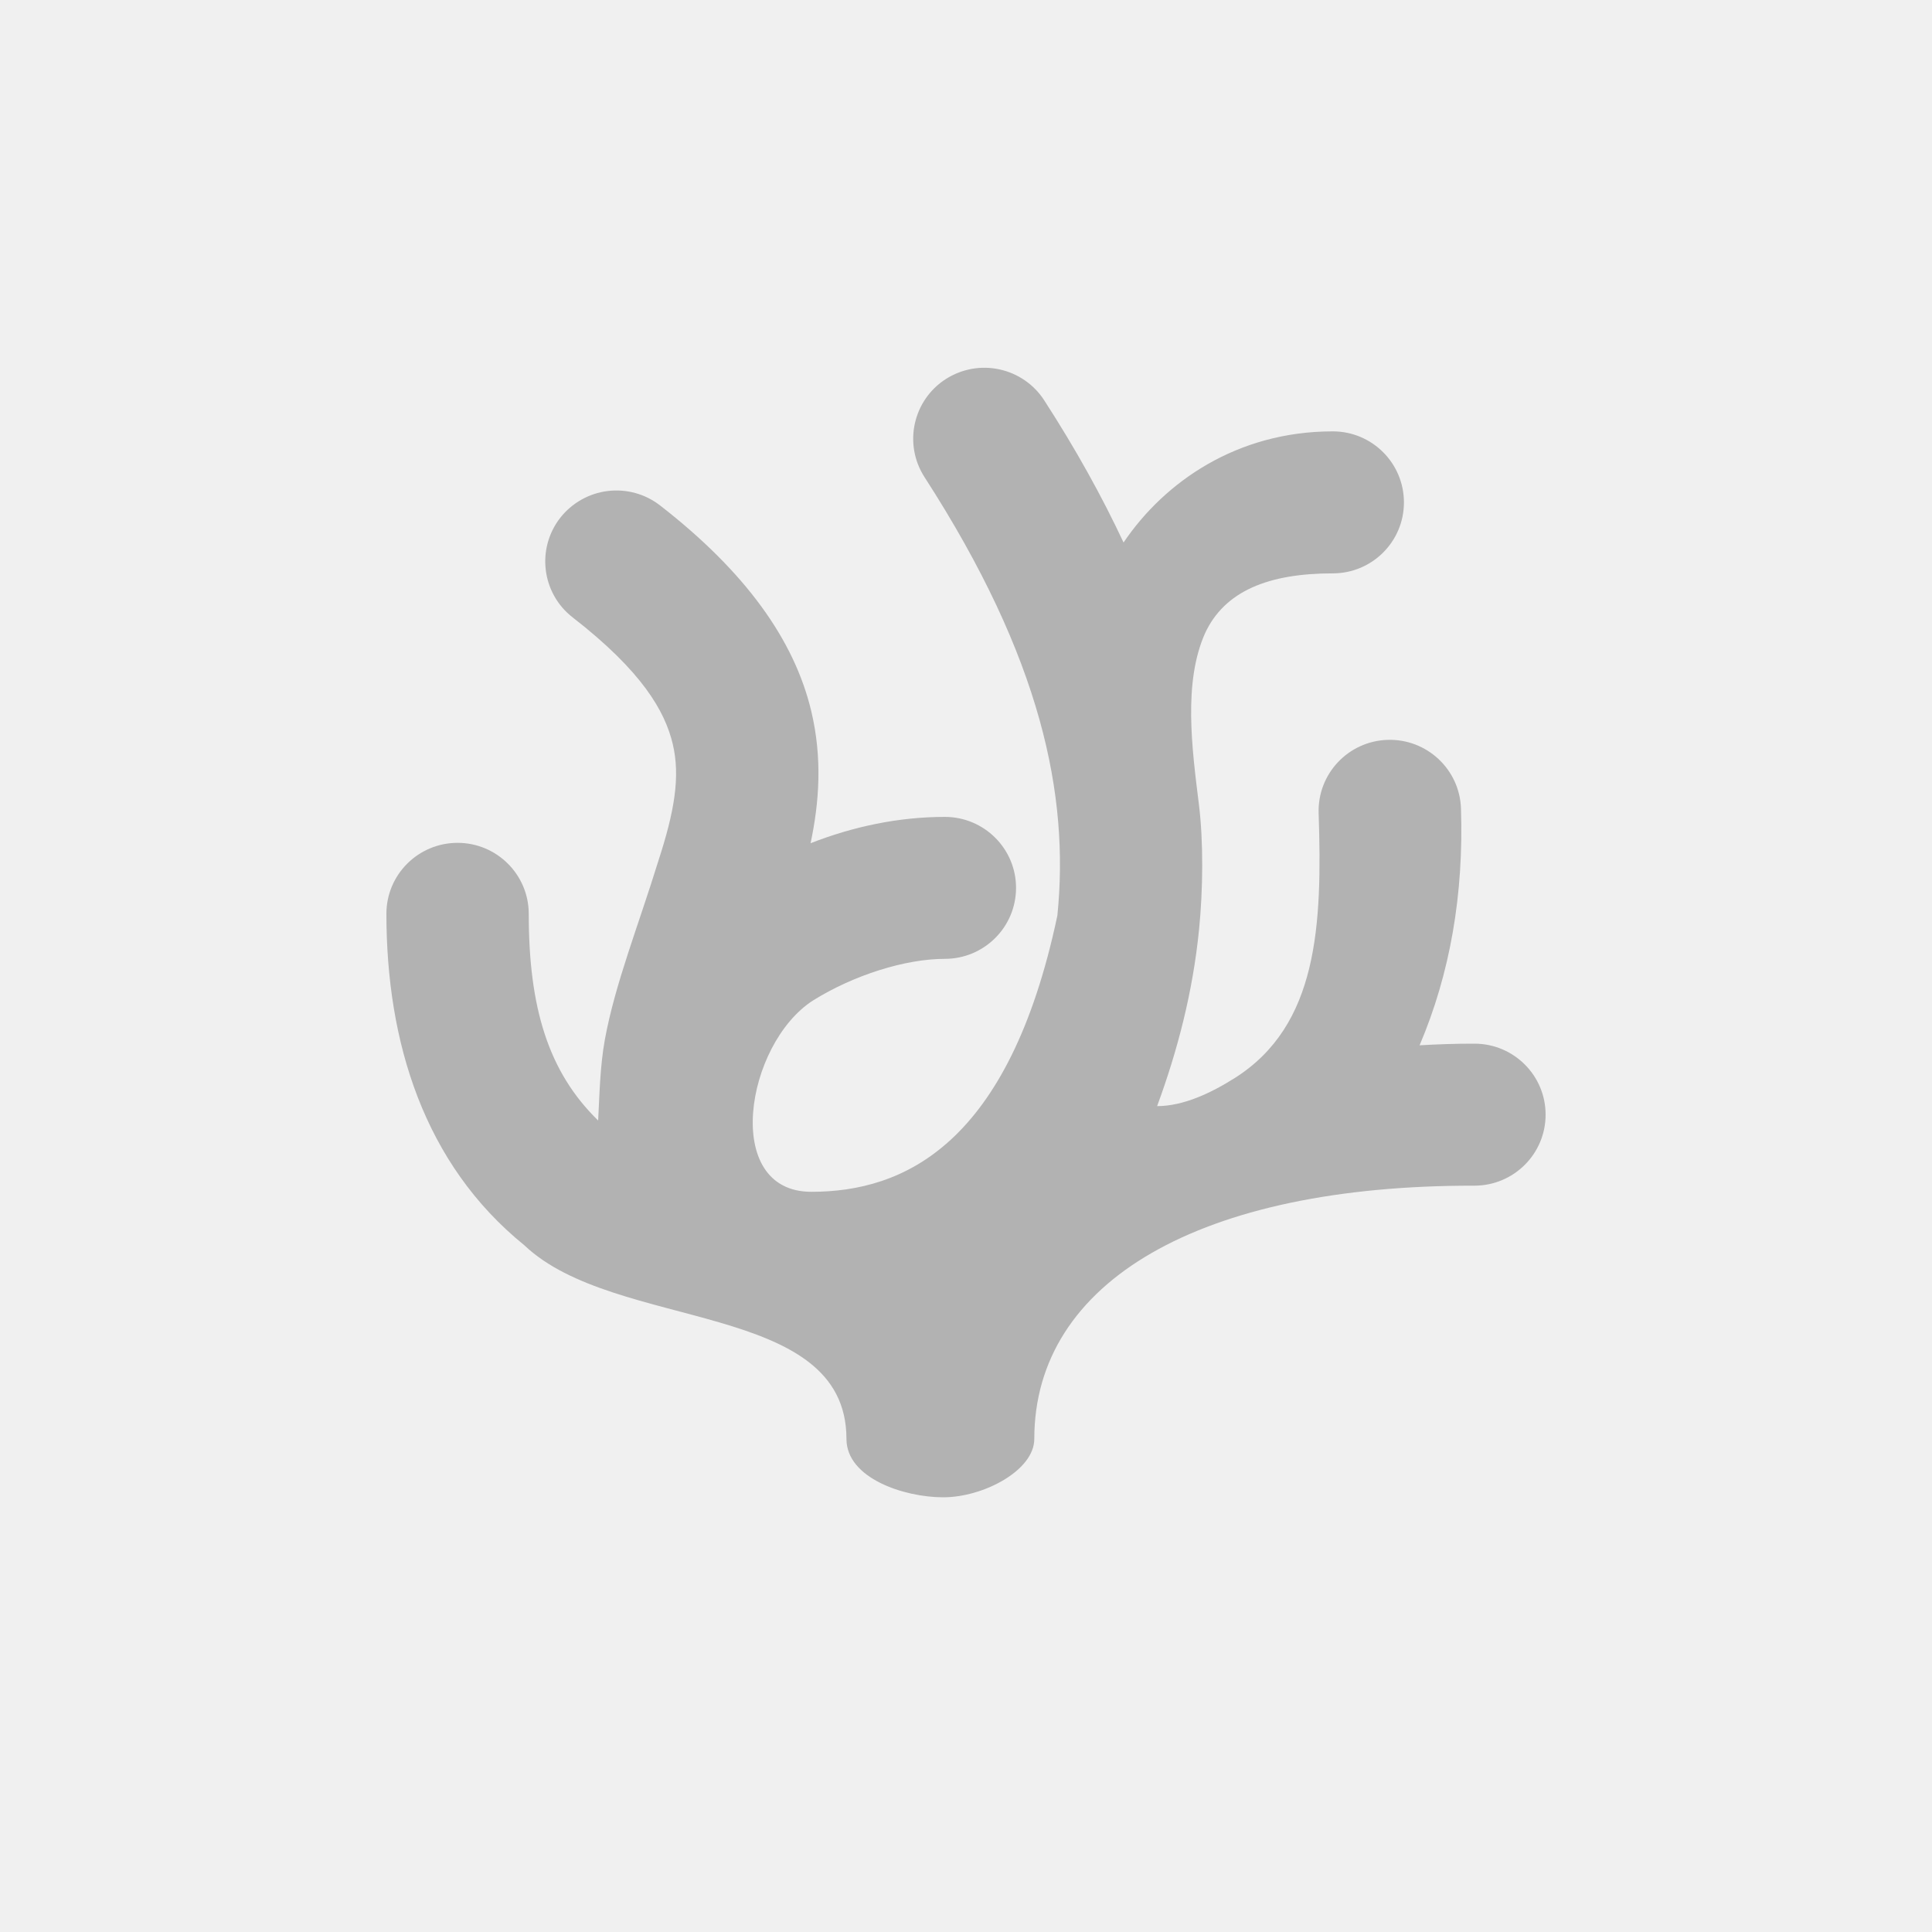
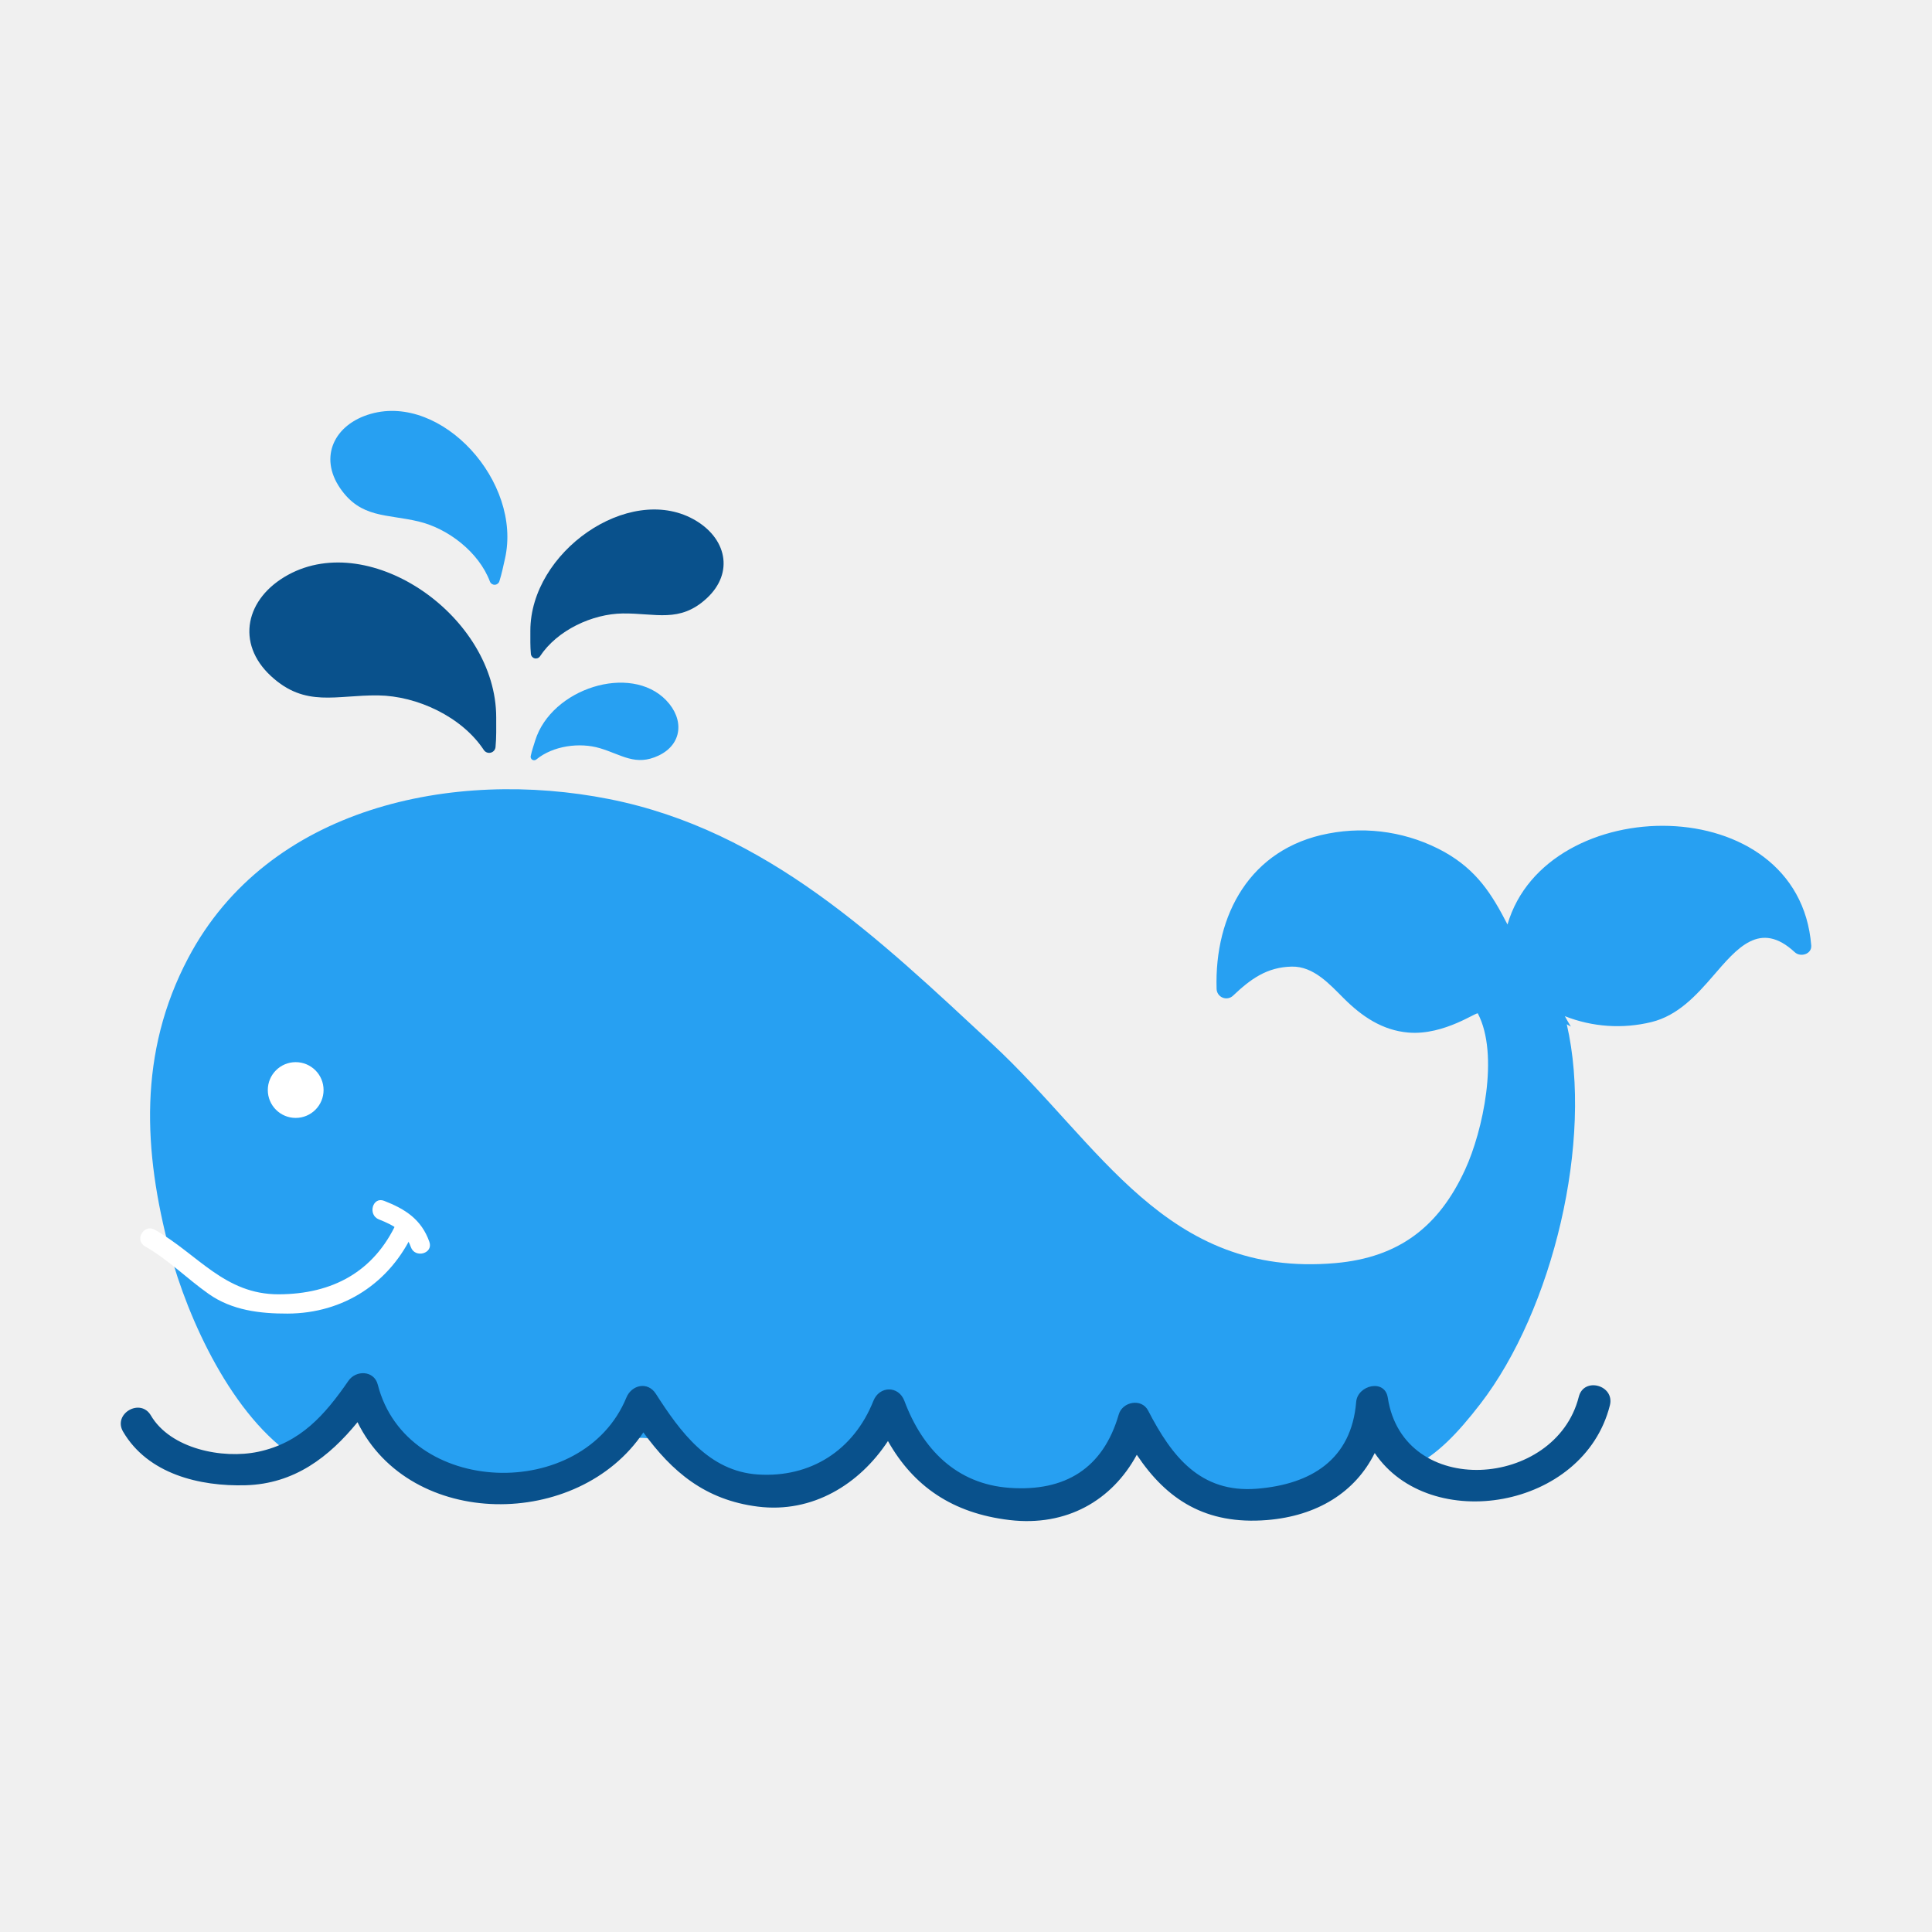
- <svg xmlns="http://www.w3.org/2000/svg" version="1.1" x="0" y="0" width="40" height="40" viewBox="0, 0, 40, 40">
-   <g id="codium_grey_hc_light_letterpress">
-     <path d="M19.583,7.847 C18.898,8.287 18.701,9.197 19.142,9.88 C21.568,13.637 22.141,16.471 21.892,18.954 C20.888,23.71 18.705,24.675 16.798,24.675 C14.936,24.675 15.434,21.61 16.834,20.713 C17.67,20.191 18.74,19.852 19.562,19.852 C20.376,19.852 21.036,19.194 21.036,18.382 C21.036,17.571 20.376,16.913 19.562,16.913 C18.602,16.913 17.661,17.114 16.782,17.458 C16.962,16.611 17.028,15.695 16.796,14.722 C16.444,13.245 15.429,11.834 13.668,10.466 C13.36,10.226 12.969,10.118 12.581,10.166 C12.193,10.214 11.84,10.414 11.599,10.721 C11.1,11.362 11.215,12.286 11.858,12.784 C13.293,13.898 13.766,14.723 13.928,15.402 C14.09,16.081 13.96,16.81 13.635,17.81 C13.219,19.159 12.736,20.363 12.524,21.518 C12.42,22.086 12.411,22.705 12.384,23.199 C11.351,22.192 10.947,20.862 10.947,18.919 C10.946,18.108 10.286,17.45 9.473,17.45 C8.659,17.451 8,18.108 8,18.919 C8,21.573 8.776,24.098 10.856,25.782 C12.738,27.575 17.525,26.913 17.525,29.792 C17.525,30.604 18.715,31 19.529,31 C20.363,31 21.414,30.442 21.414,29.792 C21.414,26.525 24.857,24.539 30.524,24.548 C31.338,24.549 31.999,23.892 32,23.08 C32.001,22.268 31.343,21.609 30.529,21.608 C30.141,21.607 29.763,21.62 29.391,21.642 C30.025,20.152 30.306,18.512 30.248,16.739 C30.221,15.928 29.54,15.292 28.726,15.318 C27.912,15.345 27.274,16.025 27.301,16.837 C27.377,19.157 27.29,21.229 25.562,22.321 C25.07,22.631 24.499,22.901 23.957,22.901 C24.378,21.756 24.695,20.548 24.825,19.246 C24.908,18.416 24.917,17.428 24.823,16.662 C24.675,15.474 24.498,14.126 24.949,13.111 C25.354,12.237 26.262,11.871 27.594,11.871 C28.408,11.871 29.067,11.213 29.067,10.402 C29.067,9.59 28.408,8.931 27.594,8.931 C25.614,8.931 24.113,9.973 23.262,11.232 C22.817,10.282 22.275,9.302 21.62,8.289 C21.409,7.961 21.075,7.731 20.694,7.648 C20.504,7.607 20.309,7.603 20.119,7.637 C19.928,7.672 19.746,7.743 19.583,7.847 z" fill="#B2B2B2" id="path6008" />
-   </g>
+ <svg xmlns="http://www.w3.org/2000/svg" t="1729401873212" class="icon" viewBox="0 0 1024 1024" version="1.1" p-id="4841" width="256" height="256">
+   <path d="M799 490c-8.3-16.11-16.2-28.7-33.36-38.4a91.27 91.27 0 0 0-61.64-9.8c-41.41 7.84-60.39 43.12-59.18 82.3a5.16 5.16 0 0 0 8.73 3.62c9.25-8.78 17.91-15.14 31.15-15.4 11.57-0.22 20.11 9.43 27.48 16.78 9.57 9.55 20.4 17 34.28 18.18 19.31 1.65 37.3-11.94 36.89-10 11.3 21.76 2.63 62.16-6.82 82.67-13.81 30-34.84 46.58-68.87 49.53-89.82 7.8-124.46-63-181.64-116.05-60.21-55.88-119.58-113.3-203.14-129.9-82.69-16.38-180.88 4.11-223.15 84.28C73.25 558 75.9 610 90 663.13c9.41 35.48 33.09 88.19 67.53 110a45.09 45.09 0 0 1 13.7-4.26 41.78 41.78 0 0 0 6-8.11c4.73-8.89 17.85-10.28 24.7-3.18 8.14 8.44 17.06 15.91 26.15 23.3a15 15 0 0 1 1.33 1.31c25.27 0.71 50.86 1.7 76.61 2.78 12.24-5.92 18.28-23.32 34.44-22.87 16.42 0.46 23.8 13.66 35.62 22.57a17.34 17.34 0 0 1 3.47 3.48q25.85 1.1 51.78 2.06a16.59 16.59 0 0 1 5.95-3.71c8.19-3 13-10.63 17.31-17.78 5-8.45 17.72-10.72 24.7-3.18 8.28 8.94 16.17 18.22 25 26.67 22.34 0.37 44.62 0.5 66.76 0.24 2 0 3.91-0.11 5.87-0.16a17.6 17.6 0 0 1 3.06-1.24 7.45 7.45 0 0 1 1.47-0.35 4.81 4.81 0 0 1 1.06-0.94c-1.65 1.25 0.66-1.05 1.45-1.82 0.46-0.64 2-2.64 1.89-2.49l1.91-2.81c4.82-7 9.62-14.32 19.13-14.32 5.37 0 11 3 13.58 7.79 2.45 4.62 5.48 8.88 8.16 13.35 24.66-1.84 31.53 8.8 56.7 8.8 2.26 0 22.19-12.68 24.31-12.74a18.49 18.49 0 0 1 5.37-6.82l-0.29 0.22q0.6-0.51 1.17-1.05c0.52-0.51 1-1 1.5-1.58l0.19-0.28c0.46-0.72 0.91-1.44 1.34-2.17 5.19-8.87 17.42-10.21 24.7-3.18a40.42 40.42 0 0 1 5.9 6.36c12.29-6.35 22.61-16.75 35.1-32.94 38.38-49.78 60.03-139.59 45.8-201.21 0.7 0.45 1.44 0.82 2.17 1.23a131.28 131.28 0 0 1-3.19-5.51 75.93 75.93 0 0 0 45.91 3.12c13.93-3.42 23.65-14 32.66-24.44 12.71-14.7 24.86-29.69 43.29-12.58 3 2.81 9.11 1.09 8.73-3.62C953.35 417.89 819.62 419.09 799 490z" fill="#27A0F2" p-id="4842" />
+   <path d="M156.72 577.74m-14.78 0a14.78 14.78 0 1 0 29.56 0 14.78 14.78 0 1 0-29.56 0Z" fill="#FFFFFF" p-id="4843" />
+   <path d="M210.28 647.91c-12.06 26.27-34.19 38-62.55 38.1-28.76 0.08-42.9-21.3-65.72-34.25-5.75-3.26-10.9 5.58-5.16 8.83 12.35 7 22.25 17.13 33.81 25.26 12.29 8.64 27.09 10.42 41.7 10.38 29.81-0.08 54.44-16.3 66.76-43.15 2.72-5.96-6.12-11.16-8.84-5.17z" fill="#FFFFFF" p-id="4844" />
+   <path d="M227.58 658.22c-4.19-11.89-12.78-17.4-24-21.76-6.16-2.39-8.8 7.51-2.72 9.87 7.64 3 14 6.45 16.89 14.62 2.15 6.17 12.03 3.51 9.83-2.73z" fill="#FFFFFF" p-id="4845" />
+   <path d="M836.8 740.3c-12.27 48.72-93 54.47-101.25 0.48-1.55-10.11-16-6.66-16.75 2.27-2.49 30.49-23.82 43.66-52.53 46-30.06 2.43-45.19-17.12-57.72-41.38-3.49-6.76-13.62-4.75-15.58 2-8.32 28.75-28.56 41-57.89 38.92-28.29-2-46.23-20.71-55.73-46.08-3.08-8.22-13.28-8-16.44 0-10.4 26.13-33.21 40.82-61.2 39-26.06-1.73-41.24-22.73-54.12-42.8-4.3-6.69-12.82-4.68-15.58 2-22.88 55.7-116.51 52.85-131.78-6.82-1.94-7.6-11.58-7.84-15.58-2-12.47 18.1-25.48 32.85-47.8 37.58-19 4-46.51-1.57-56.88-19.25-5.56-9.48-20.3-0.9-14.72 8.61 13.15 22.42 40.54 29.09 65 28.38 25.82-0.74 44.2-15 59.24-33.42 27.95 57 116.91 57.07 151.5 5.41 15.17 20.8 32.65 35.8 60.71 39.34 29 3.62 53.9-11.9 68.93-34.76 13.52 24 34.23 38.29 64.44 41.87s54.31-10.35 67.45-34.58c15.84 23.75 36.53 37.21 69 34.59 26.63-2.15 46.83-14.75 57.11-35.52 29.14 43.1 110.72 30 124.65-25.31 2.65-10.67-13.8-15.19-16.48-4.53zM263 380.23c0-53.28-66.29-99.65-110.29-75.56-22.58 12.36-27.94 36.24-9.07 53.68 18.26 16.87 34.49 9.94 56.84 10.23 20.51 0.26 44.33 11.26 56 29a3.39 3.39 0 0 0 6.16-1.62c0.5-5.17 0.36-10.58 0.36-15.73zM281.1 334.3c0-41.71 51.9-78 86.34-59.15 17.68 9.68 21.87 28.37 7.1 42-14.29 13.2-27 7.79-44.49 8-16.06 0.21-34.71 8.82-43.85 22.72a2.65 2.65 0 0 1-4.82-1.27c-0.38-4.03-0.28-8.26-0.28-12.3z" fill="#09518C" p-id="4846" />
+   <path d="M267.65 296.11c9.2-40.68-33.4-87.54-71.16-76.75-19.38 5.54-27.59 22.85-16.2 39.42 11 16 24.62 13.55 41.63 17.63 15.62 3.74 31.9 16.26 37.76 31.84a2.65 2.65 0 0 0 5-0.17c1.25-3.88 2.08-8.08 2.97-11.97zM283.67 392.47c8.63-27.62 50.5-40.92 69.41-21.31 9.7 10.07 8.61 23.31-4 29.3-12.2 5.79-19.49-0.43-31.12-3.9-10.68-3.19-24.81-1.34-33.74 6a1.84 1.84 0 0 1-2.93-1.84c0.6-2.8 1.55-5.58 2.38-8.25z" fill="#27A0F2" p-id="4847" />
</svg>
